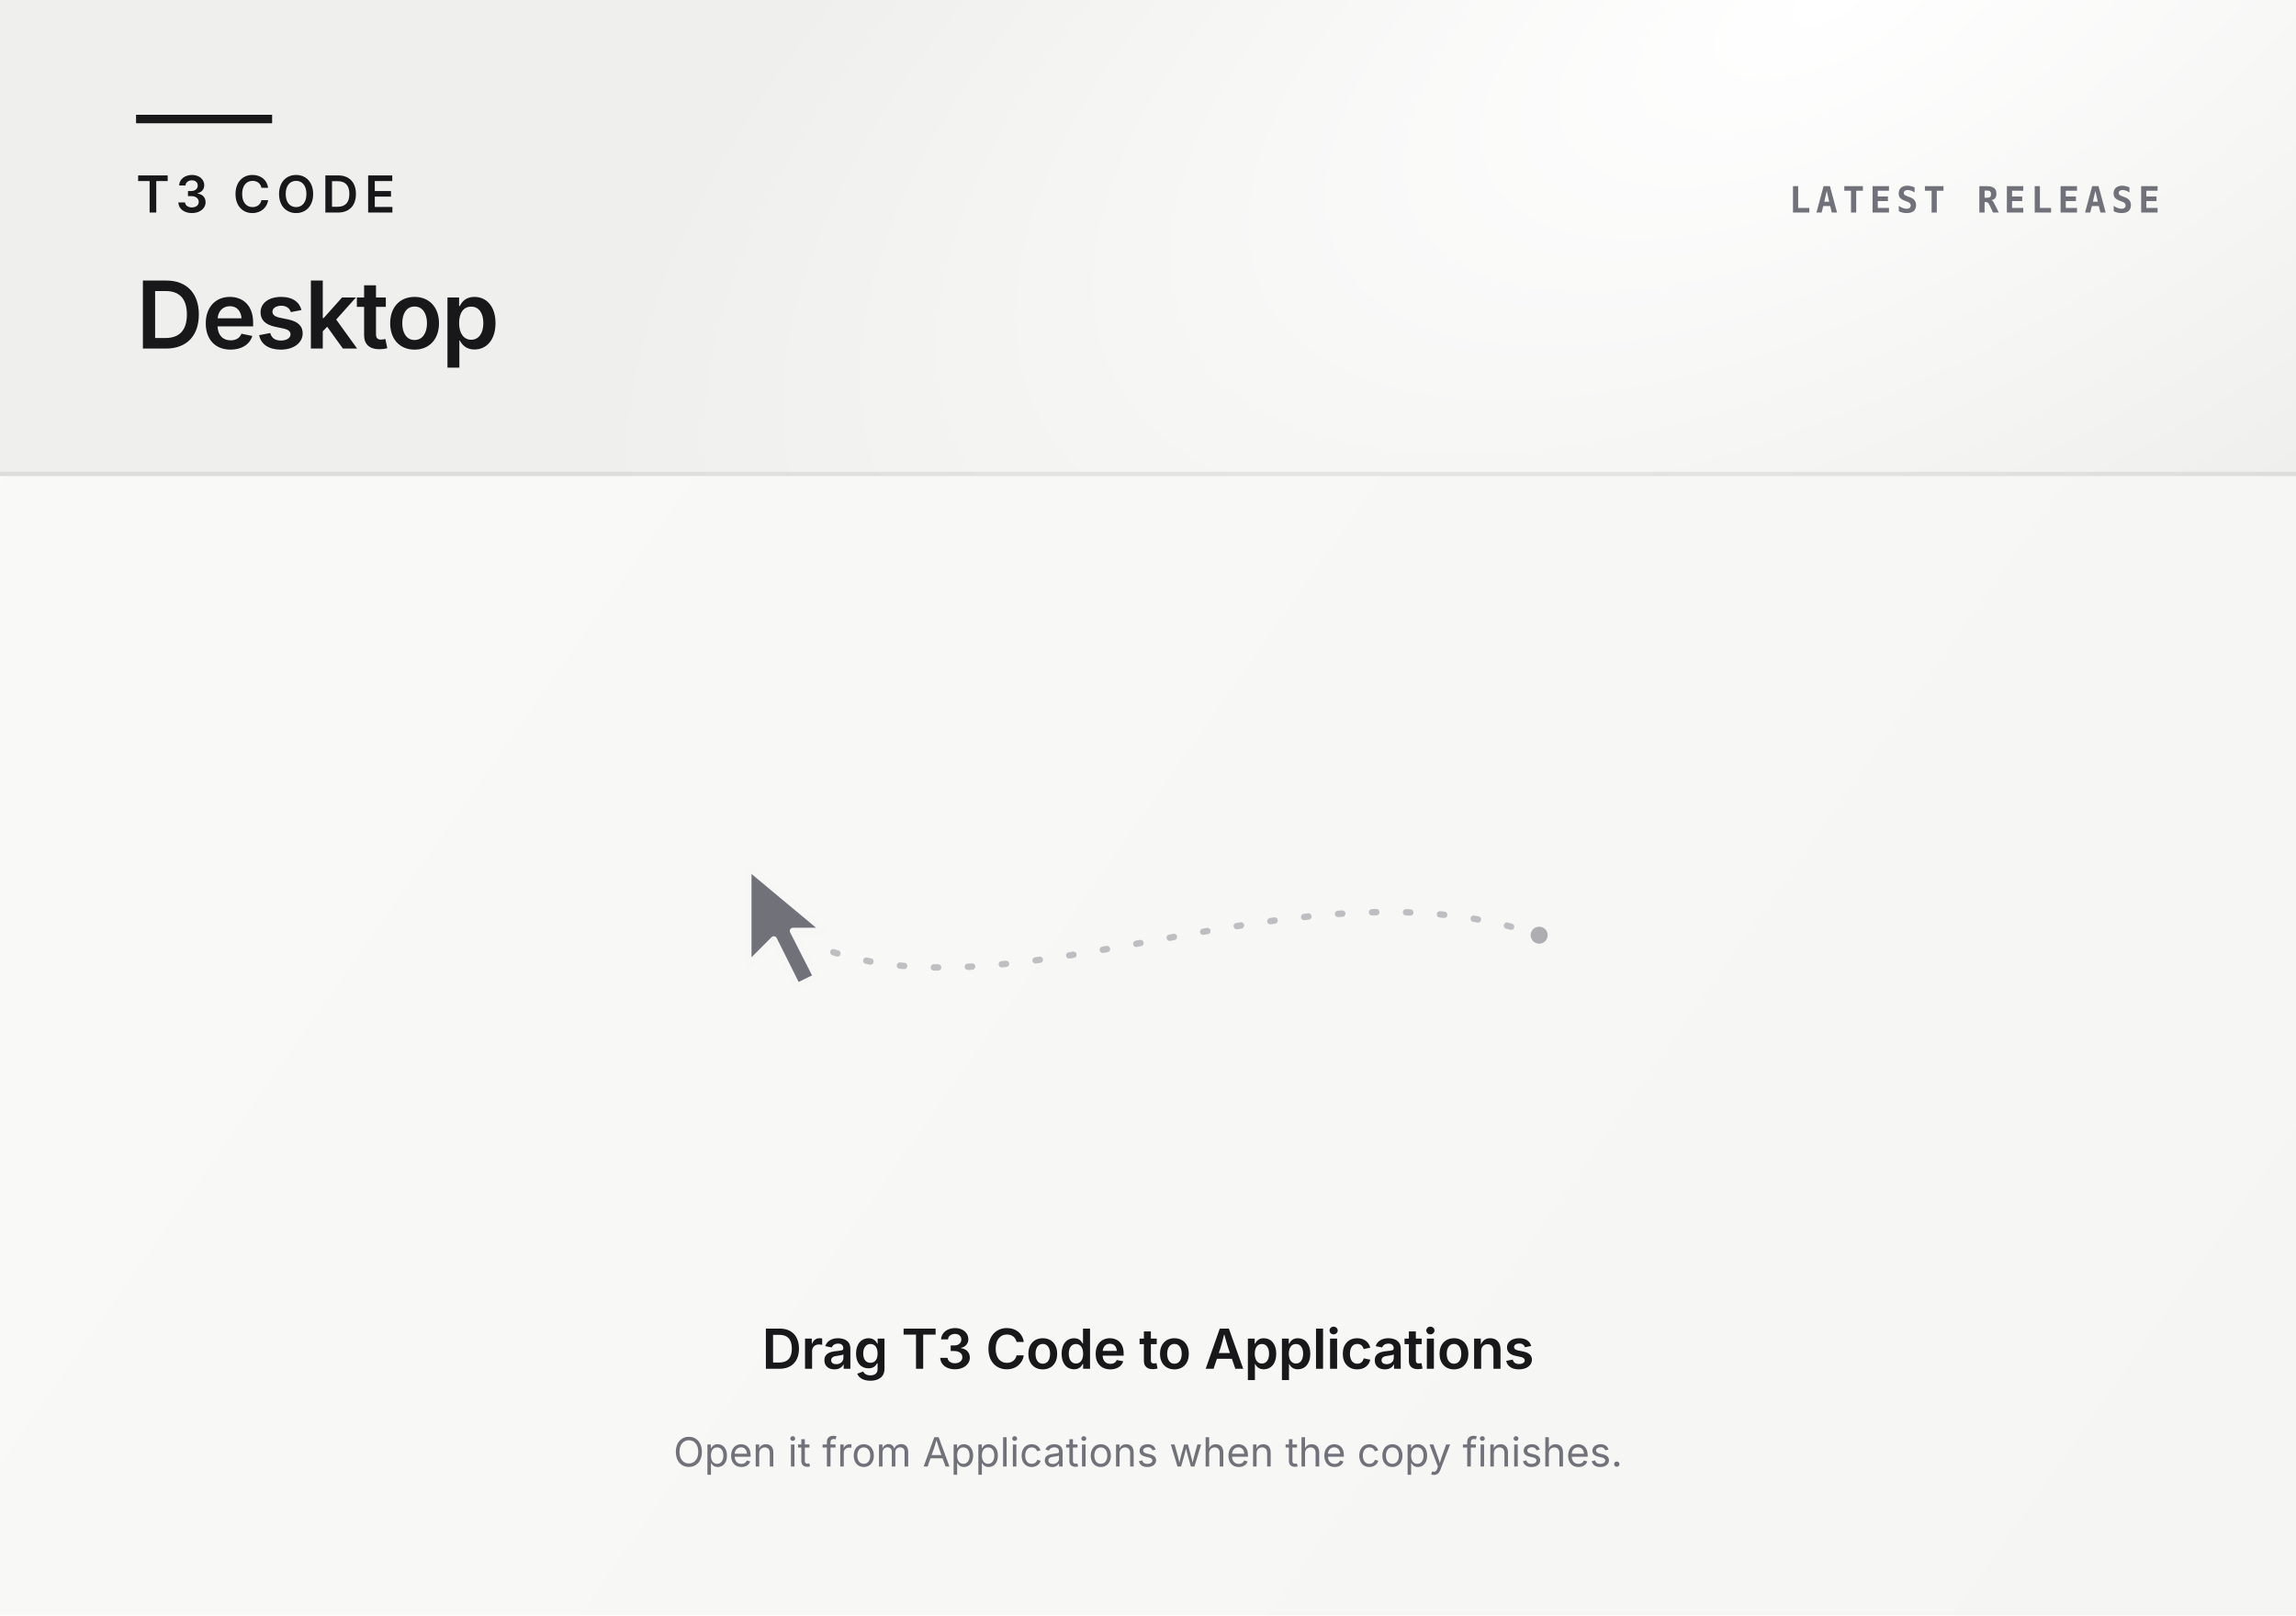
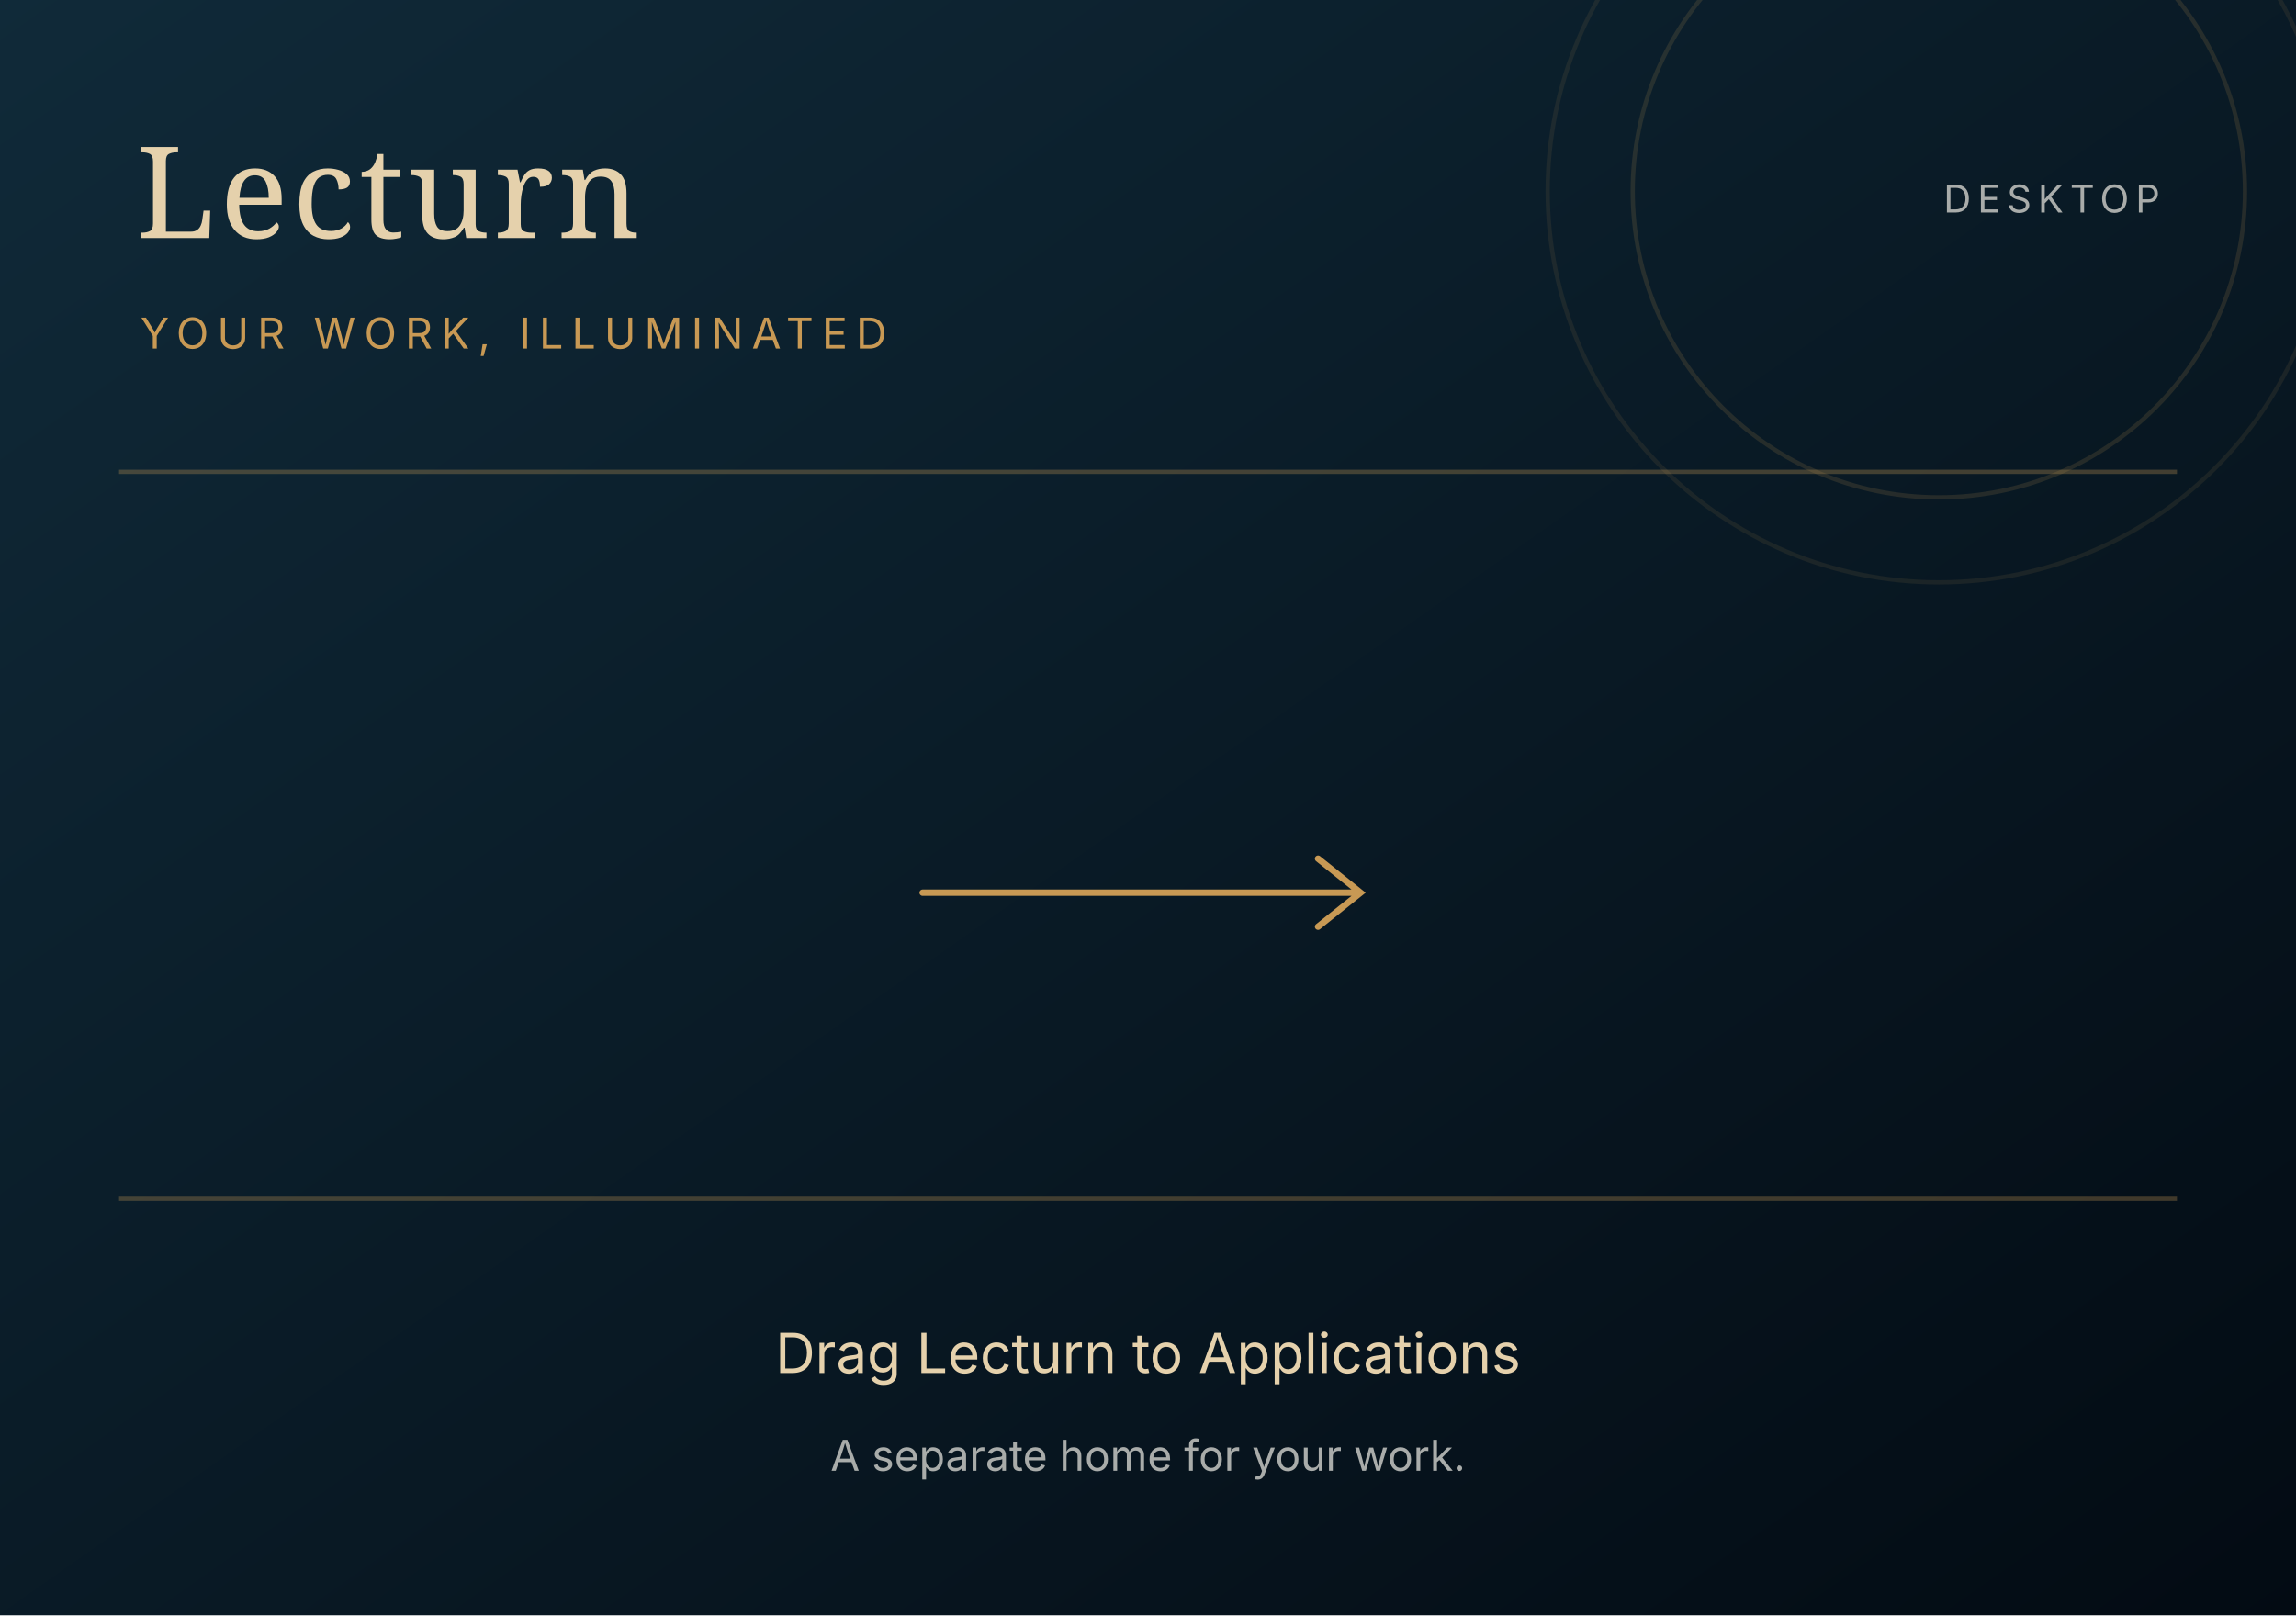
<svg xmlns="http://www.w3.org/2000/svg" width="1080" height="760" viewBox="0 0 540 380" fill="none">
  <defs>
-     <linearGradient id="latest-surface" x1="0" y1="0" x2="540" y2="380" gradientUnits="userSpaceOnUse">
-       <stop stop-color="#FAFAF9" />
-       <stop offset="1" stop-color="#F5F5F4" />
+     <linearGradient id="surface" x2="1" y2="1">
+       <stop stop-color="#102A39" />
+       <stop offset="1" stop-color="#030B13" />
    </linearGradient>
-     <radialGradient id="latest-light" cx="0" cy="0" r="1" gradientUnits="userSpaceOnUse" gradientTransform="translate(430 0) rotate(152) scale(320 150)">
-       <stop stop-color="#FFFFFF" />
-       <stop offset="1" stop-color="#FFFFFF" stop-opacity="0" />
-     </radialGradient>
  </defs>
-   <rect width="540" height="380" fill="url(#latest-surface)" />
-   <rect width="540" height="112" fill="#EFEFED" />
-   <rect width="540" height="112" fill="url(#latest-light)" />
-   <path d="M0 111.5H540" stroke="#18181B" stroke-opacity="0.08" />
-   <path d="M32 28H64" stroke="#18181B" stroke-width="2" />
-   <g font-family="-apple-system, BlinkMacSystemFont, sans-serif" fill="#18181B">
-     <text x="32" y="50" font-size="12" font-weight="600" letter-spacing="1.4">T3 CODE</text>
-     <text x="32" y="82" font-size="22" font-weight="600" letter-spacing="-0.45">Desktop</text>
-     <text x="508" y="50" text-anchor="end" font-family="ui-monospace, SFMono-Regular, Menlo, monospace" font-size="8.5" font-weight="600" letter-spacing="1.2" fill="#71717A">LATEST RELEASE</text>
+   <rect width="540" height="380" fill="url(#surface)" />
+   <path d="M28 111H512M28 282H512" stroke="#C89954" stroke-opacity=".3" />
+   <circle cx="456" cy="45" r="92" stroke="#C89954" stroke-opacity=".1" />
+   <circle cx="456" cy="45" r="72" stroke="#C89954" stroke-opacity=".15" />
+   <g fill="#E5D1AC" font-family="Georgia,serif">
+     <text x="32" y="56" font-size="30" letter-spacing="1">Lecturn</text>
  </g>
-   <path d="M196 224C242 239 307 201 362 220" stroke="#71717A" stroke-width="1.5" stroke-linecap="round" stroke-dasharray="1 7" opacity="0.42" />
-   <circle cx="362" cy="220" r="2" fill="#71717A" opacity="0.55" />
-   <path d="M176 204V227L182 221L187.5 232L192 229.8L186.5 219H194L176 204Z" fill="#71717A" stroke="#F7F7F5" stroke-width="1.5" stroke-linejoin="round" />
-   <g font-family="-apple-system, BlinkMacSystemFont, sans-serif" text-anchor="middle">
-     <text x="270" y="322" font-size="13" font-weight="600" letter-spacing="-0.1" fill="#18181B">Drag T3 Code to Applications</text>
-     <text x="270" y="345" font-size="9.5" fill="#71717A">Open it from Applications when the copy finishes.</text>
-   </g>
+   <text x="33" y="82" font-family="-apple-system,sans-serif" fill="#C89954" font-size="10" letter-spacing="2">YOUR WORK, ILLUMINATED</text>
+   <text x="508" y="50" text-anchor="end" font-family="-apple-system,sans-serif" fill="#A9ACAA" font-size="9" letter-spacing="1.5">DESKTOP</text>
+   <path d="M217 210H320M310 202L320 210L310 218" stroke="#C89954" stroke-width="1.5" stroke-linecap="round" />
+   <text x="270" y="323" text-anchor="middle" font-family="-apple-system,sans-serif" fill="#E5D1AC" font-size="13">Drag Lecturn to Applications</text>
+   <text x="270" y="346" text-anchor="middle" font-family="-apple-system,sans-serif" fill="#A9ACAA" font-size="10">A separate home for your work.</text>
</svg>
